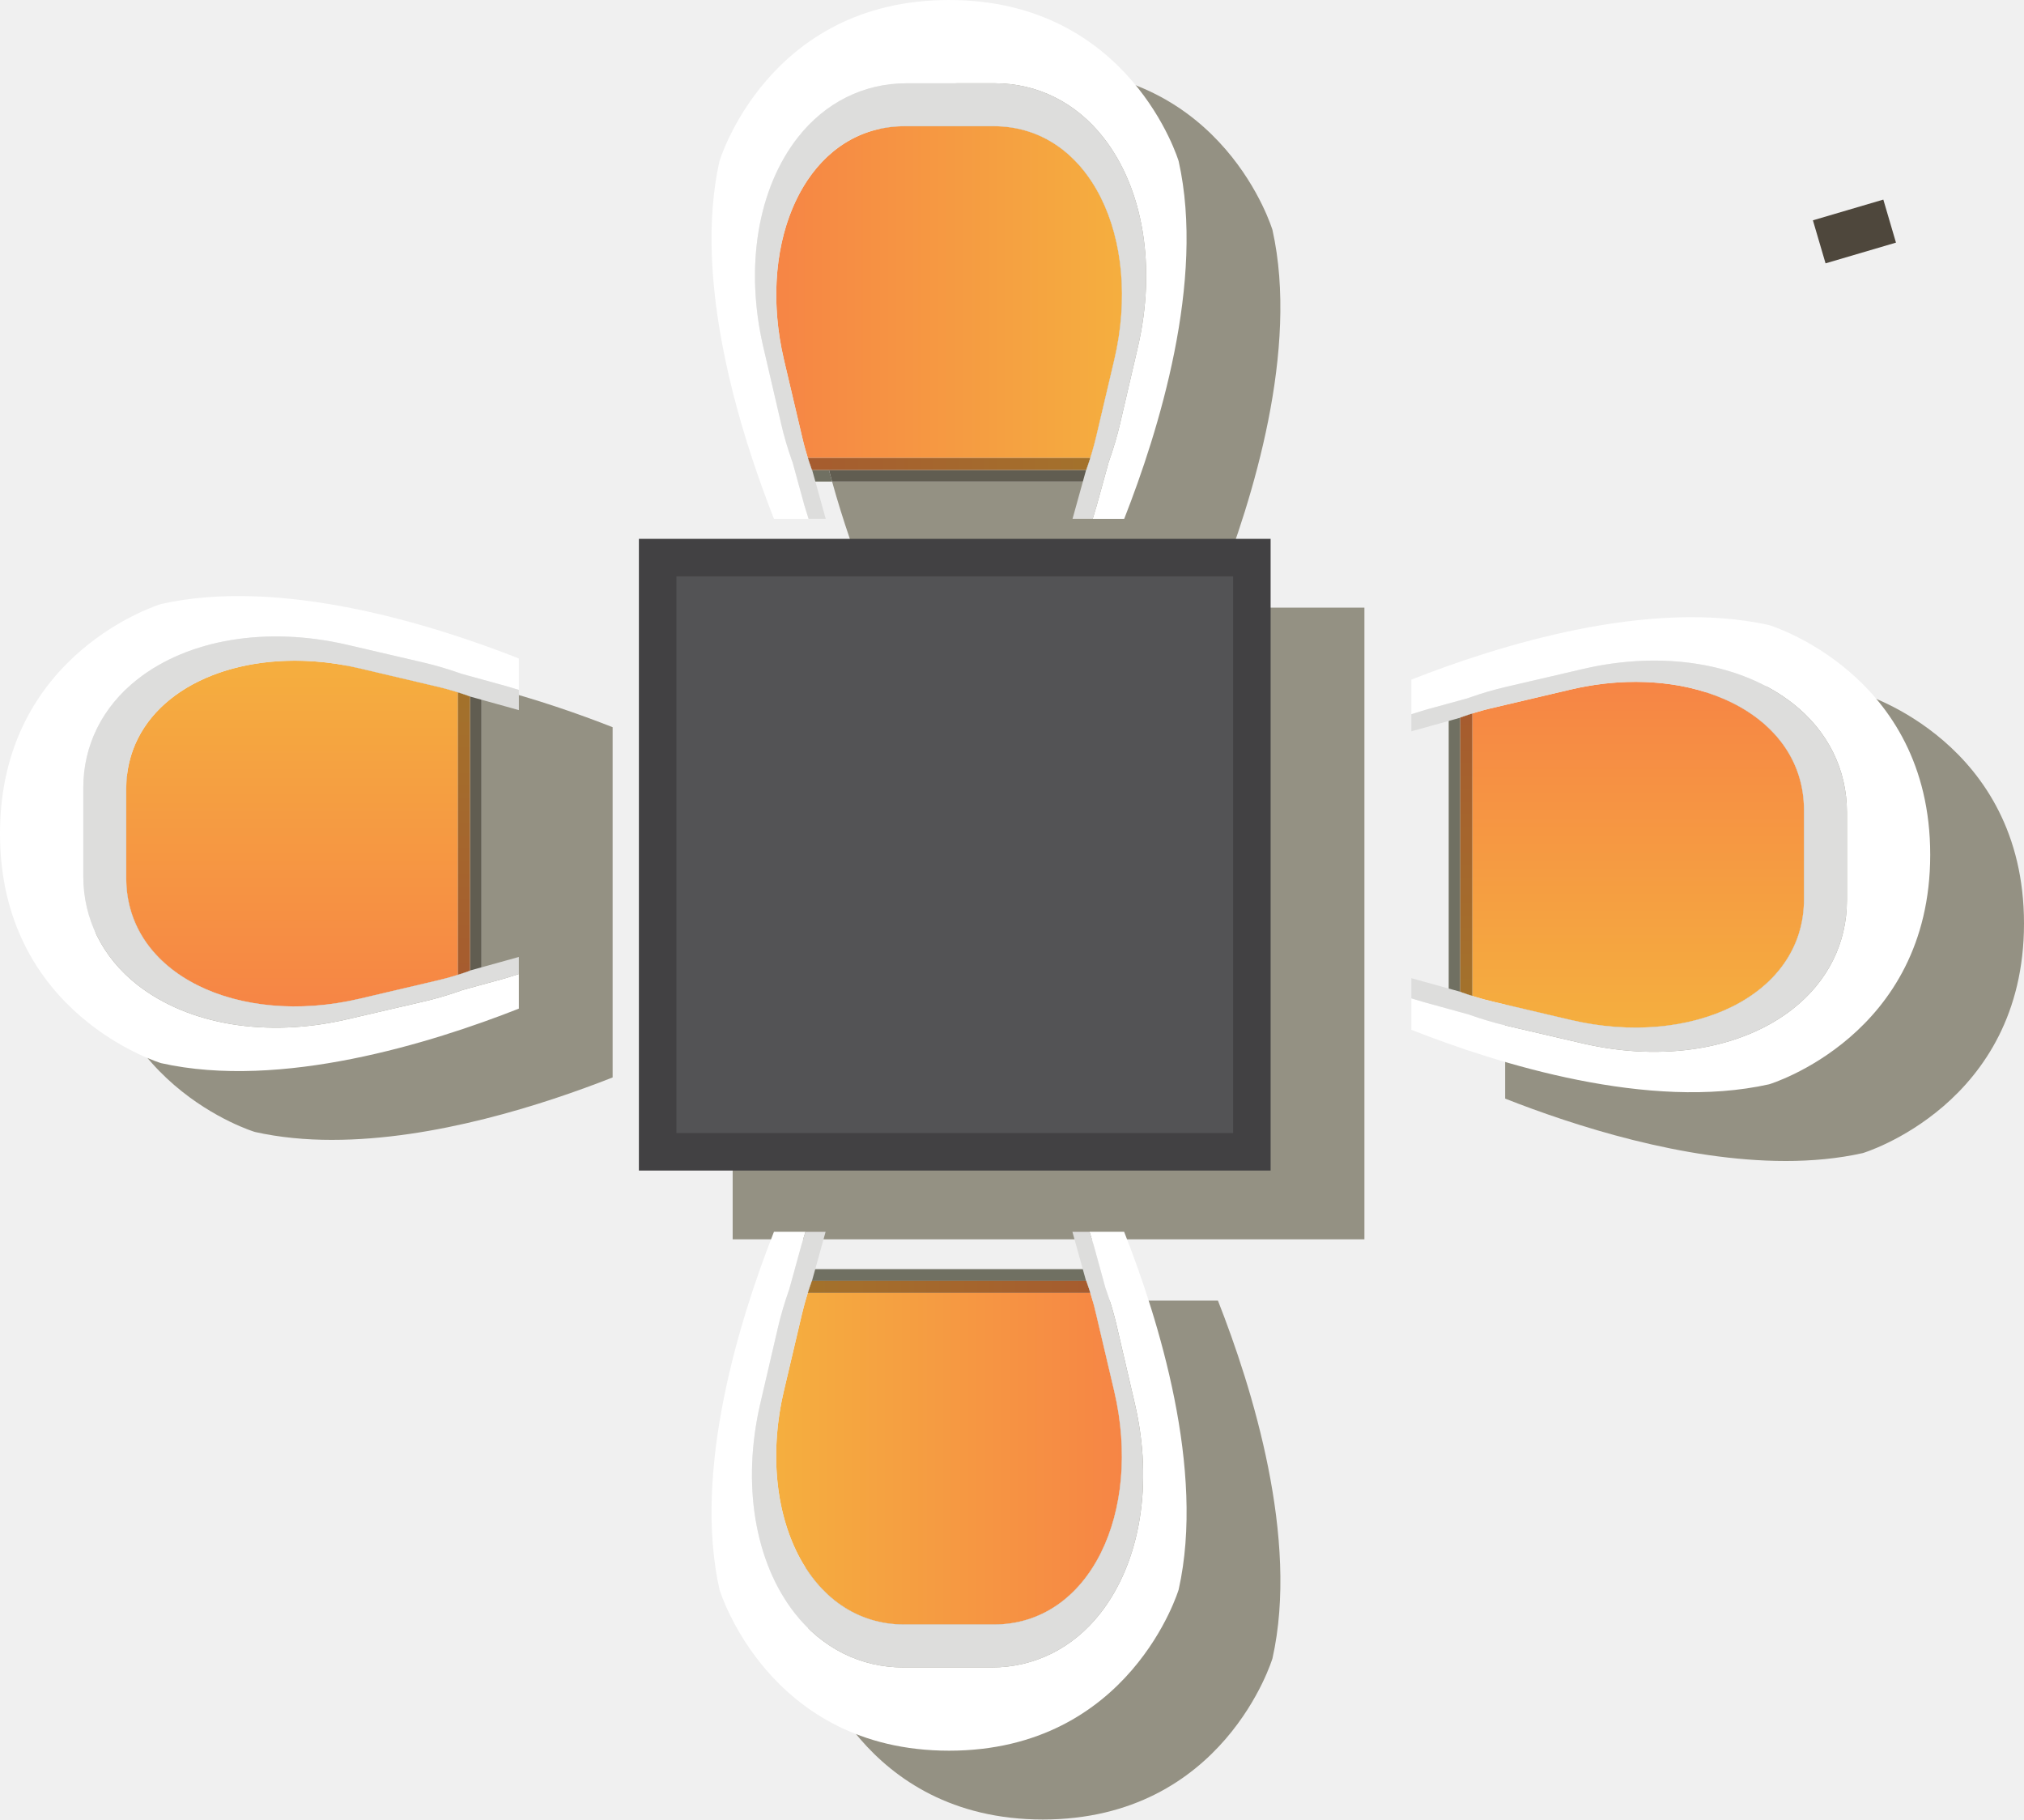
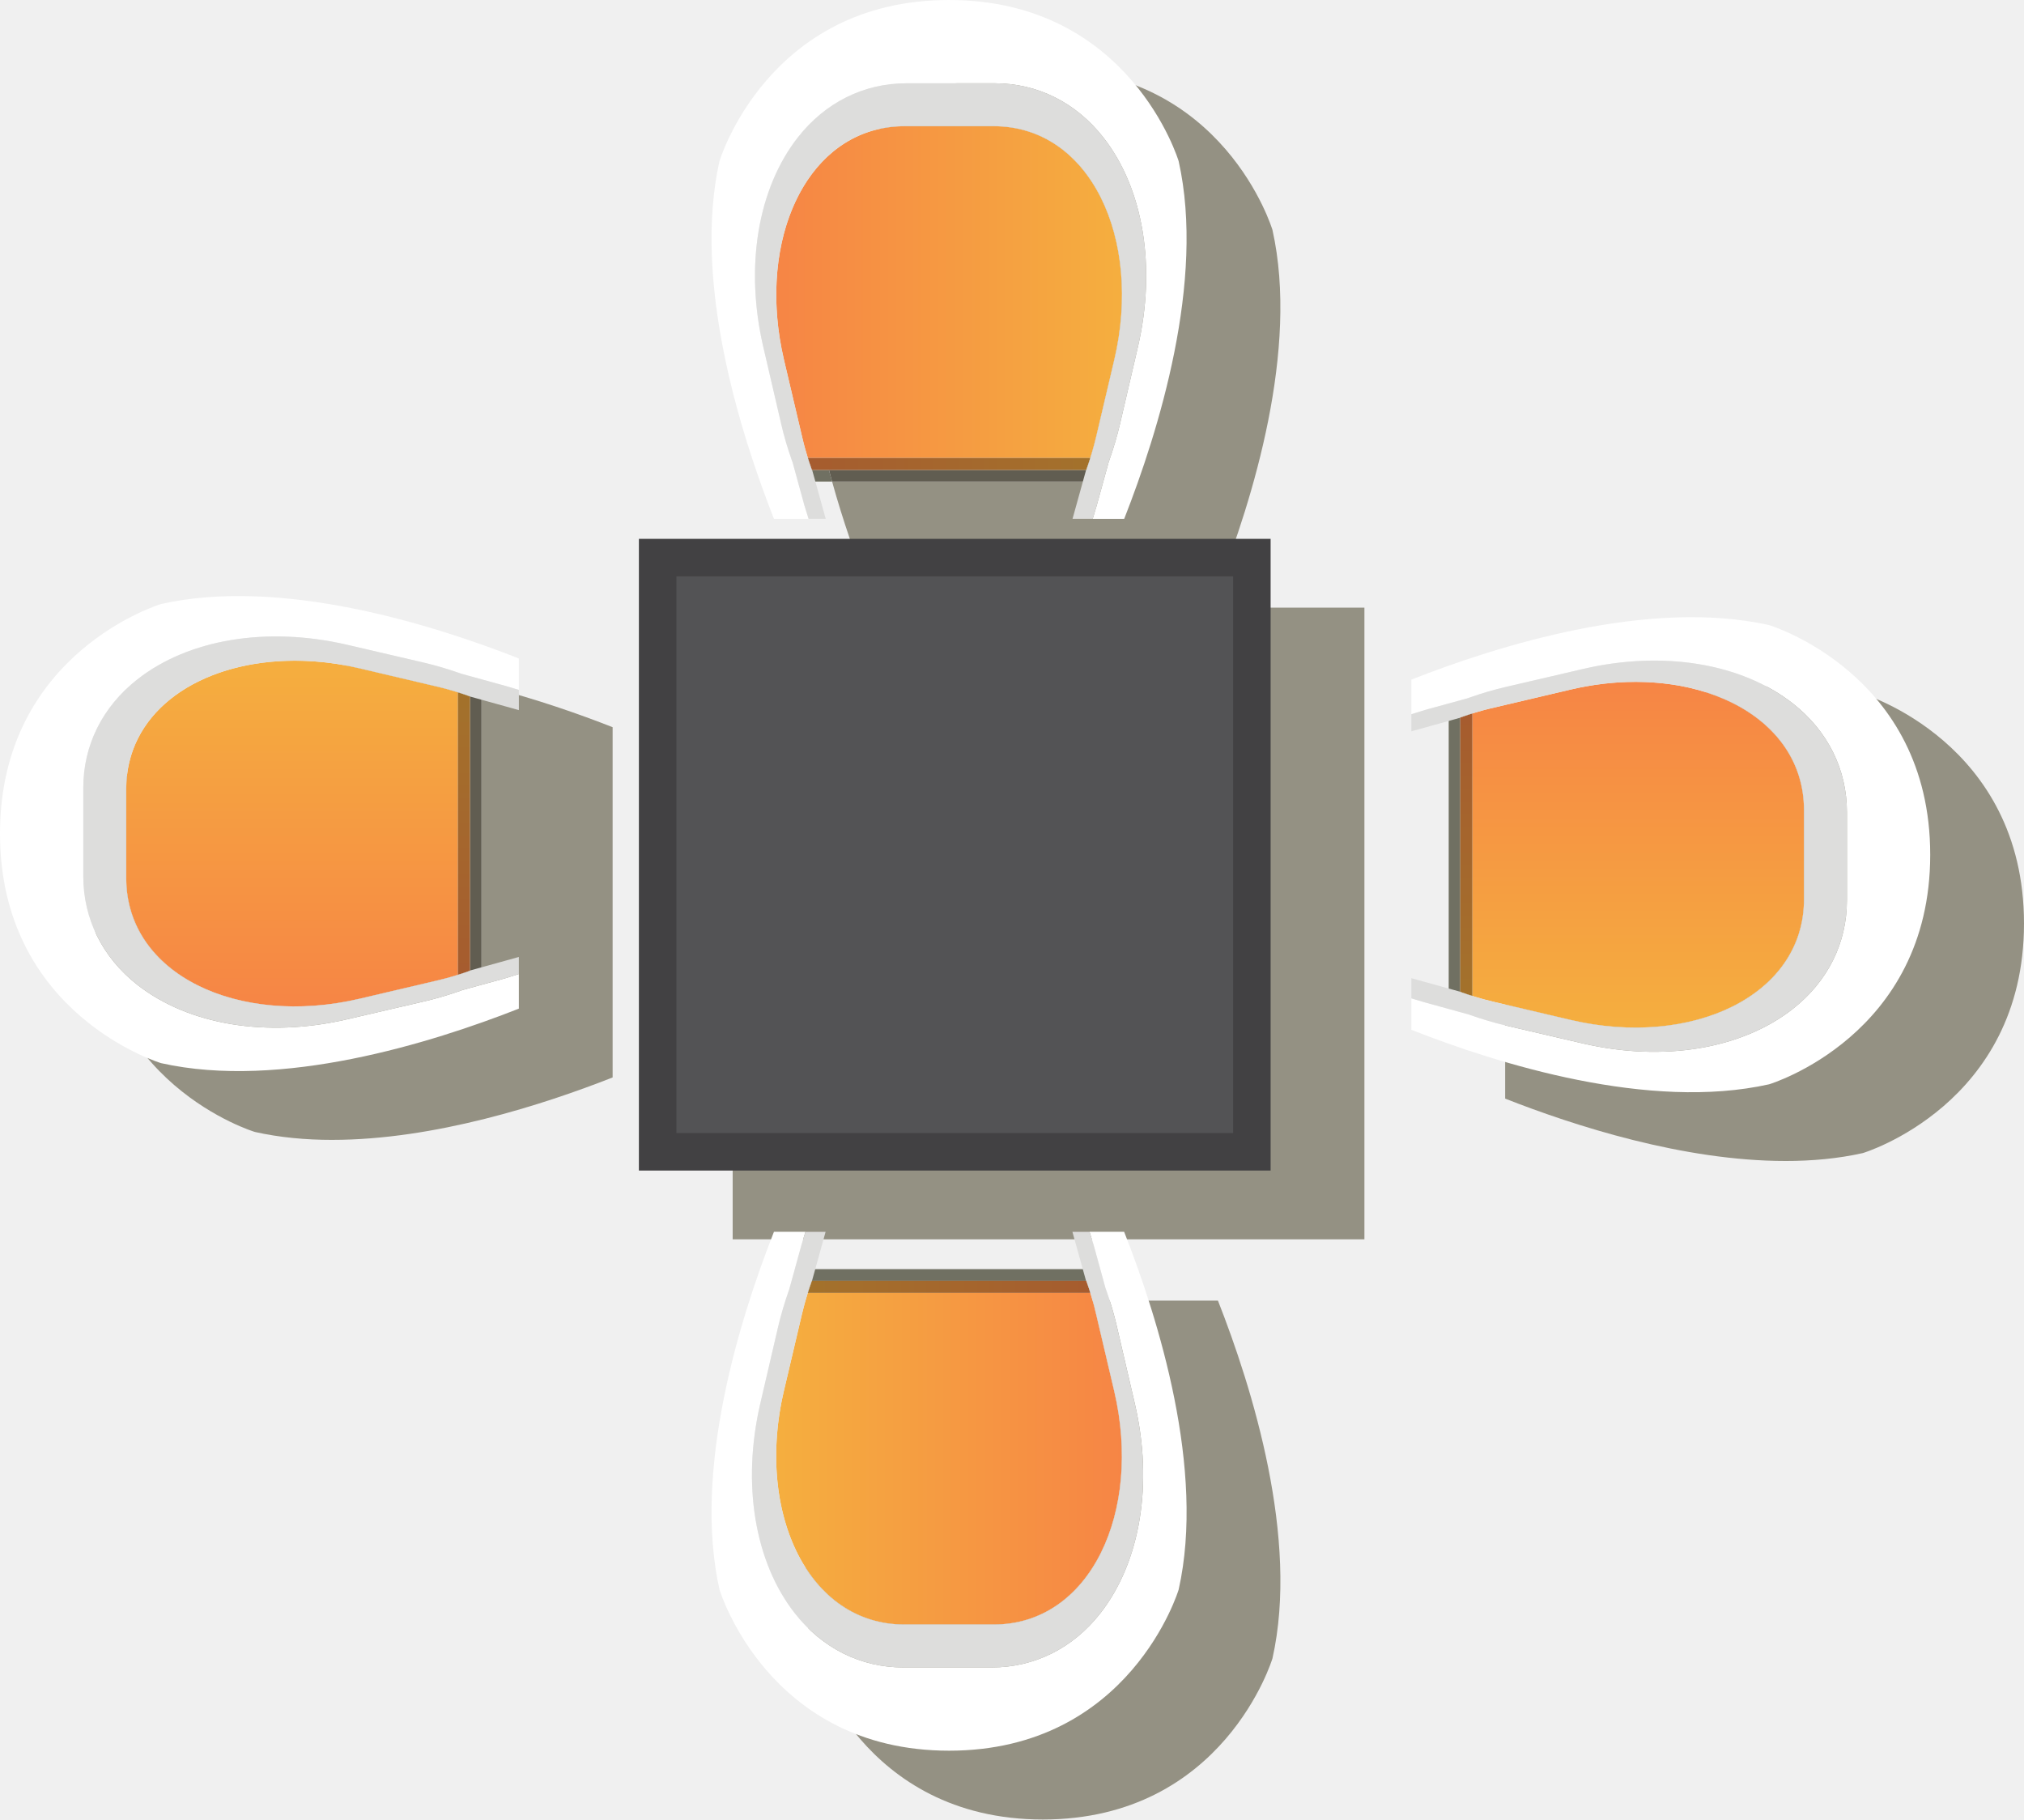
<svg xmlns="http://www.w3.org/2000/svg" width="150.956mm" height="135.702mm" viewBox="0 0 150.956 135.702" version="1.1" id="svg24711">
  <defs id="defs24705">
    <clipPath clipPathUnits="userSpaceOnUse" id="clipPath370">
      <path d="m 344.969,508.039 h -20.356 c -9.726,0 -17.496,5.02 -22.582,12.992 -6.418,10.078 -8.558,24.879 -4.945,40.278 l 4.117,17.511 c 0.399,1.68 0.852,3.321 1.352,4.918 h 64.488 c 0.184,-0.59 0.359,-1.179 0.527,-1.777 0.293,-1.031 0.563,-2.082 0.805,-3.141 l 4.117,-17.511 c 6.473,-27.598 -5.496,-53.27 -27.523,-53.27" id="path368" />
    </clipPath>
    <linearGradient x1="0" y1="0" x2="1" y2="0" gradientUnits="userSpaceOnUse" gradientTransform="matrix(78.9094,0,0,-78.9094,295.336,547.27)" spreadMethod="pad" id="linearGradient378">
      <stop style="stop-opacity:1;stop-color:#f5ae3f" offset="0" id="stop372" />
      <stop style="stop-opacity:1;stop-color:#f5ae3f" offset="0.015" id="stop374" />
      <stop style="stop-opacity:1;stop-color:#f68545" offset="1" id="stop376" />
    </linearGradient>
    <clipPath clipPathUnits="userSpaceOnUse" id="clipPath390">
      <path d="m 367.043,583.738 h -64.488 c 0.293,0.934 0.605,1.852 0.929,2.762 h 0.039 62.536 0.054 c 0.325,-0.91 0.637,-1.828 0.93,-2.762" id="path388" />
    </clipPath>
    <linearGradient x1="0" y1="0" x2="1" y2="0" gradientUnits="userSpaceOnUse" gradientTransform="matrix(78.9094,0,0,-78.9094,295.336,547.27)" spreadMethod="pad" id="linearGradient398">
      <stop style="stop-opacity:1;stop-color:#a3742b" offset="0" id="stop392" />
      <stop style="stop-opacity:1;stop-color:#a3742b" offset="0.015" id="stop394" />
      <stop style="stop-opacity:1;stop-color:#a6592f" offset="1" id="stop396" />
    </linearGradient>
    <clipPath clipPathUnits="userSpaceOnUse" id="clipPath412">
      <path d="m 367.043,774.309 h -64.488 c -0.5,1.601 -0.95,3.242 -1.332,4.921 l -4.118,17.508 c -5.902,25.16 3.528,48.723 21.934,52.684 1.781,0.387 3.645,0.59 5.59,0.59 h 20.355 c 22.012,0 34,-25.672 27.528,-53.274 l -4.121,-17.508 c -0.395,-1.679 -0.848,-3.32 -1.348,-4.921" id="path410" />
    </clipPath>
    <linearGradient x1="0" y1="0" x2="1" y2="0" gradientUnits="userSpaceOnUse" gradientTransform="matrix(-78.9094,0,0,78.9094,374.261,810.78)" spreadMethod="pad" id="linearGradient420">
      <stop style="stop-opacity:1;stop-color:#f5ae3f" offset="0" id="stop414" />
      <stop style="stop-opacity:1;stop-color:#f5ae3f" offset="0.015" id="stop416" />
      <stop style="stop-opacity:1;stop-color:#f68545" offset="1" id="stop418" />
    </linearGradient>
    <clipPath clipPathUnits="userSpaceOnUse" id="clipPath434">
      <path d="m 366.113,771.551 h -62.629 c -0.324,0.898 -0.636,1.828 -0.929,2.758 h 64.488 c -0.297,-0.93 -0.605,-1.86 -0.93,-2.758" id="path432" />
    </clipPath>
    <linearGradient x1="0" y1="0" x2="1" y2="0" gradientUnits="userSpaceOnUse" gradientTransform="matrix(-78.9094,0,0,78.9094,374.261,810.78)" spreadMethod="pad" id="linearGradient442">
      <stop style="stop-opacity:1;stop-color:#a3742b" offset="0" id="stop436" />
      <stop style="stop-opacity:1;stop-color:#a3742b" offset="0.015" id="stop438" />
      <stop style="stop-opacity:1;stop-color:#a6592f" offset="1" id="stop440" />
    </linearGradient>
    <clipPath clipPathUnits="userSpaceOnUse" id="clipPath456">
      <path d="m 491.469,644.281 c -4.774,0 -9.758,0.559 -14.809,1.75 l -14.941,3.508 -2.563,0.609 c -1.683,0.391 -3.324,0.84 -4.922,1.352 v 64.48 c 1.598,0.5 3.239,0.95 4.922,1.329 l 17.504,4.121 c 5.051,1.191 10.043,1.761 14.82,1.761 5.743,0 11.176,-0.82 16.055,-2.371 13.246,-4.199 22.395,-13.761 22.395,-26.91 v -20.359 c 0,-17.981 -17.137,-29.27 -38.461,-29.27" id="path454" />
    </clipPath>
    <linearGradient x1="0" y1="0" x2="1" y2="0" gradientUnits="userSpaceOnUse" gradientTransform="matrix(0,78.9094,78.9094,0,490.699,644.28)" spreadMethod="pad" id="linearGradient464">
      <stop style="stop-opacity:1;stop-color:#f5ae3f" offset="0" id="stop458" />
      <stop style="stop-opacity:1;stop-color:#f5ae3f" offset="0.015" id="stop460" />
      <stop style="stop-opacity:1;stop-color:#f68545" offset="1" id="stop462" />
    </linearGradient>
    <clipPath clipPathUnits="userSpaceOnUse" id="clipPath476">
      <path d="m 454.234,651.5 c -0.933,0.289 -1.855,0.602 -2.765,0.93 v 0.031 62.539 0.051 c 0.91,0.328 1.832,0.64 2.765,0.929 V 651.5" id="path474" />
    </clipPath>
    <linearGradient x1="0" y1="0" x2="1" y2="0" gradientUnits="userSpaceOnUse" gradientTransform="matrix(0,78.9094,78.9094,0,490.699,644.28)" spreadMethod="pad" id="linearGradient484">
      <stop style="stop-opacity:1;stop-color:#a3742b" offset="0" id="stop478" />
      <stop style="stop-opacity:1;stop-color:#a3742b" offset="0.015" id="stop480" />
      <stop style="stop-opacity:1;stop-color:#a6592f" offset="1" id="stop482" />
    </linearGradient>
    <clipPath clipPathUnits="userSpaceOnUse" id="clipPath498">
      <path d="m 185.438,649.109 c -21.321,0 -38.45,11.289 -38.45,29.282 v 20.359 c 0,1.051 0.059,2.082 0.172,3.082 1.848,16.18 18.211,26.188 38.285,26.188 3.575,0 7.266,-0.309 11.012,-0.969 1.262,-0.219 2.527,-0.481 3.801,-0.781 l 17.504,-4.122 c 1.683,-0.386 3.32,-0.839 4.922,-1.347 V 656.32 c -1.602,-0.5 -3.239,-0.949 -4.922,-1.34 l -17.504,-4.109 c -5.055,-1.191 -10.043,-1.762 -14.82,-1.762" id="path496" />
    </clipPath>
    <linearGradient x1="0" y1="0" x2="1" y2="0" gradientUnits="userSpaceOnUse" gradientTransform="matrix(0,-78.9094,-78.9094,0,186.218,728.02)" spreadMethod="pad" id="linearGradient506">
      <stop style="stop-opacity:1;stop-color:#f5ae3f" offset="0" id="stop500" />
      <stop style="stop-opacity:1;stop-color:#f5ae3f" offset="0.015" id="stop502" />
      <stop style="stop-opacity:1;stop-color:#f68545" offset="1" id="stop504" />
    </linearGradient>
    <clipPath clipPathUnits="userSpaceOnUse" id="clipPath518">
      <path d="m 222.684,656.32 v 64.481 c 0.933,-0.289 1.855,-0.602 2.761,-0.93 v -0.031 -62.539 -0.051 c -0.906,-0.328 -1.828,-0.641 -2.761,-0.93" id="path516" />
    </clipPath>
    <linearGradient x1="0" y1="0" x2="1" y2="0" gradientUnits="userSpaceOnUse" gradientTransform="matrix(0,-78.9094,-78.9094,0,186.218,728.02)" spreadMethod="pad" id="linearGradient526">
      <stop style="stop-opacity:1;stop-color:#a3742b" offset="0" id="stop520" />
      <stop style="stop-opacity:1;stop-color:#a3742b" offset="0.015" id="stop522" />
      <stop style="stop-opacity:1;stop-color:#a6592f" offset="1" id="stop524" />
    </linearGradient>
  </defs>
  <g id="layer1" transform="translate(-50.76595,45.92829)">
    <path d="m 128.545,89.774 c -13.519,0 -17.123,-12.018 -17.123,-12.018 -0.483,-2.157 -0.646,-4.448 -0.578,-6.771 1.662,2.605 4.201,4.245 7.379,4.245 h 6.652 c 7.198,0 11.109,-8.389 8.994,-17.407 l -1.345,-5.722 c -0.079,-0.346 -0.167,-0.689 -0.263,-1.026 h 5.487 1.275 2.581 c 2.566,6.519 6.066,17.75 4.067,26.681 0,0 -3.606,12.018 -17.124,12.018" style="fill:#949183;fill-opacity:1;fill-rule:nonzero;stroke:none;stroke-width:0.327" id="path26" />
    <path d="m 141.607,-2.1 h -26.12 c -0.863,-2.196 -1.832,-4.921 -2.662,-7.914 h 19.745 v -1.764 h -0.483 c 0.163,-0.523 0.311,-1.059 0.44,-1.608 l 1.347,-5.721 c 2.115,-9.019 -1.802,-17.408 -8.995,-17.408 h -6.651 c -0.636,0 -1.245,0.066 -1.827,0.193 2.646,-2.414 6.544,-4.476 12.144,-4.476 13.519,0 17.124,12.015 17.124,12.015 1.999,8.934 -1.499,20.165 -4.063,26.684" style="fill:#949183;fill-opacity:1;fill-rule:nonzero;stroke:none;stroke-width:0.327" id="path28" />
    <path d="m 183.928,40.66 c -7.601,0 -15.734,-2.617 -20.904,-4.652 V 33.662 32.152 28.993 l 4.882,1.146 c 1.65,0.389 3.279,0.572 4.839,0.572 6.968,0 12.568,-3.689 12.568,-9.564 v -6.653 c 0,-4.297 -2.99,-7.421 -7.318,-8.793 1.975,-0.294 3.972,-0.471 5.935,-0.471 1.982,0 3.928,0.18 5.775,0.592 0,0 12.017,3.607 12.017,17.126 0,13.517 -12.017,17.122 -12.017,17.122 -1.847,0.415 -3.793,0.591 -5.777,0.591" style="fill:#949183;fill-opacity:1;fill-rule:nonzero;stroke:none;stroke-width:0.327" id="path30" />
    <path d="m 75.551,39.087 c -1.981,0 -3.927,-0.177 -5.775,-0.592 0,0 -12.017,-3.603 -12.017,-17.122 0,-3.951 1.026,-7.055 2.478,-9.467 -0.037,0.327 -0.056,0.664 -0.056,1.007 v 6.653 c 0,5.879 5.597,9.568 12.564,9.568 1.561,0 3.191,-0.187 4.843,-0.576 l 5.72,-1.343 c 0.55,-0.128 1.085,-0.274 1.608,-0.438 v 0.68 h 1.764 V 5.223 H 84.915 V 5.707 C 84.392,5.541 83.857,5.393 83.307,5.267 L 77.587,3.92 C 77.171,3.822 76.758,3.736 76.345,3.664 83.714,3.834 91.467,6.348 96.458,8.308 v 2.35 1.506 18.406 1.278 2.582 c -5.169,2.034 -13.306,4.656 -20.907,4.656" style="fill:#949183;fill-opacity:1;fill-rule:nonzero;stroke:none;stroke-width:0.327" id="path32" />
    <path d="m 105.411,46.504 h 47.117 V -0.609 h -47.117 z" style="fill:#949183;fill-opacity:1;fill-rule:nonzero;stroke:none;stroke-width:0.327" id="path34" />
    <g id="g364" transform="matrix(0.3267648,0,0,-0.3267648,12.15019,241.2392)">
      <g id="g366" clip-path="url(#clipPath370)">
        <path d="m 344.969,508.039 h -20.356 c -9.726,0 -17.496,5.02 -22.582,12.992 -6.418,10.078 -8.558,24.879 -4.945,40.278 l 4.117,17.511 c 0.399,1.68 0.852,3.321 1.352,4.918 h 64.488 c 0.184,-0.59 0.359,-1.179 0.527,-1.777 0.293,-1.031 0.563,-2.082 0.805,-3.141 l 4.117,-17.511 c 6.473,-27.598 -5.496,-53.27 -27.523,-53.27" style="fill:url(#linearGradient378);fill-opacity:1;fill-rule:nonzero;stroke:none" id="path380" />
      </g>
    </g>
    <path d="m 132.765,50.494 h -0.678 c -0.096,-0.305 -0.198,-0.605 -0.304,-0.903 h -0.018 -20.435 -0.013 c -0.106,0.297 -0.208,0.597 -0.304,0.903 h -0.484 v -1.766 h 22.234 v 1.766" style="fill:#707062;fill-opacity:1;fill-rule:nonzero;stroke:none;stroke-width:0.327" id="path382" />
    <g id="g384" transform="matrix(0.3267648,0,0,-0.3267648,12.15019,241.2392)">
      <g id="g386" clip-path="url(#clipPath390)">
        <path d="m 367.043,583.738 h -64.488 c 0.293,0.934 0.605,1.852 0.929,2.762 h 0.039 62.536 0.054 c 0.325,-0.91 0.637,-1.828 0.93,-2.762" style="fill:url(#linearGradient398);fill-opacity:1;fill-rule:nonzero;stroke:none" id="path400" />
      </g>
    </g>
    <path d="m 132.342,46.955 0.877,3.196 0.06,0.159 c 0.331,0.938 0.589,1.827 0.793,2.716 l 1.334,5.737 c 1.389,5.966 0.421,11.812 -2.583,15.643 -2.037,2.594 -4.909,4.026 -8.087,4.026 H 118.138 c -3.178,0 -6.045,-1.432 -8.087,-4.034 -3.005,-3.823 -3.966,-9.672 -2.583,-15.639 l 1.334,-5.734 c 0.211,-0.896 0.481,-1.808 0.799,-2.716 l 0.029,-0.078 0.901,-3.268 0.307,-1.02 h -2.349 c -2.564,6.519 -6.061,17.75 -4.061,26.68 0,0 3.605,12.019 17.124,12.019 13.519,0 17.123,-12.019 17.123,-12.019 1.999,-8.93 -1.5,-20.161 -4.067,-26.68 h -2.581 l 0.315,1.01" style="fill:#ffffff;fill-opacity:1;fill-rule:nonzero;stroke:none;stroke-width:0.327" id="path402" />
    <path d="m 110.531,46.965 -0.901,3.268 -0.029,0.078 c -0.318,0.909 -0.589,1.82 -0.799,2.716 l -1.334,5.734 c -1.382,5.967 -0.421,11.816 2.583,15.639 2.042,2.601 4.909,4.034 8.087,4.034 h 6.597 c 3.178,0 6.05,-1.432 8.087,-4.026 3.005,-3.83 3.972,-9.676 2.583,-15.643 l -1.334,-5.737 c -0.204,-0.89 -0.462,-1.778 -0.793,-2.716 l -0.06,-0.159 -0.877,-3.196 -0.315,-1.01 h -1.275 l 1.014,3.647 h 0.018 c 0.289,0.804 0.541,1.64 0.739,2.51 l 1.345,5.722 c 2.115,9.018 -1.796,17.407 -8.994,17.407 h -6.652 c -7.192,0 -11.11,-8.389 -8.995,-17.407 l 1.345,-5.722 c 0.204,-0.869 0.457,-1.705 0.745,-2.51 h 0.013 l 1.012,-3.647 h -1.506 l -0.307,1.02" style="fill:#dddddc;fill-opacity:1;fill-rule:nonzero;stroke:none;stroke-width:0.327" id="path404" />
    <g id="g406" transform="matrix(0.3267648,0,0,-0.3267648,12.15019,241.2392)">
      <g id="g408" clip-path="url(#clipPath412)">
        <path d="m 367.043,774.309 h -64.488 c -0.5,1.601 -0.95,3.242 -1.332,4.921 l -4.118,17.508 c -5.902,25.16 3.528,48.723 21.934,52.684 1.781,0.387 3.645,0.59 5.59,0.59 h 20.355 c 22.012,0 34,-25.672 27.528,-53.274 l -4.121,-17.508 c -0.395,-1.679 -0.848,-3.32 -1.348,-4.921" style="fill:url(#linearGradient420);fill-opacity:1;fill-rule:nonzero;stroke:none" id="path422" />
      </g>
    </g>
    <path d="m 112.824,-10.014 h -2.488 v -1.764 h 0.678 c 0.096,0.304 0.198,0.608 0.304,0.901 h 0.018 1.256 c 0.076,0.291 0.154,0.578 0.232,0.863" style="fill:#707062;fill-opacity:1;fill-rule:nonzero;stroke:none;stroke-width:0.327" id="path424" />
    <path d="m 132.57,-10.014 h -19.745 c -0.078,-0.285 -0.156,-0.572 -0.232,-0.863 h 19.178 0.013 c 0.106,-0.293 0.207,-0.597 0.304,-0.901 h 0.483 v 1.764" style="fill:#615d51;fill-opacity:1;fill-rule:nonzero;stroke:none;stroke-width:0.327" id="path426" />
    <g id="g428" transform="matrix(0.3267648,0,0,-0.3267648,12.15019,241.2392)">
      <g id="g430" clip-path="url(#clipPath434)">
        <path d="m 366.113,771.551 h -62.629 c -0.324,0.898 -0.636,1.828 -0.929,2.758 h 64.488 c -0.297,-0.93 -0.605,-1.86 -0.93,-2.758" style="fill:url(#linearGradient442);fill-opacity:1;fill-rule:nonzero;stroke:none" id="path444" />
      </g>
    </g>
    <path d="m 110.759,-8.236 -0.877,-3.2 -0.06,-0.159 c -0.33,-0.938 -0.589,-1.827 -0.794,-2.715 l -1.334,-5.739 c -1.388,-5.966 -0.42,-11.812 2.585,-15.641 2.036,-2.595 4.908,-4.026 8.086,-4.026 h 6.598 c 3.178,0 6.044,1.431 8.087,4.032 3.004,3.823 3.966,9.676 2.583,15.639 l -1.334,5.735 c -0.21,0.895 -0.481,1.806 -0.799,2.715 l -0.031,0.078 -0.901,3.268 -0.305,1.02 h 2.348 c 2.563,-6.519 6.061,-17.75 4.062,-26.68 0,0 -3.605,-12.019 -17.124,-12.019 -13.519,0 -17.123,12.019 -17.123,12.019 -2,8.93 1.5,20.161 4.065,26.68 h 2.581 l -0.314,-1.006" style="fill:#ffffff;fill-opacity:1;fill-rule:nonzero;stroke:none;stroke-width:0.327" id="path446" />
    <path d="m 132.57,-8.25 0.901,-3.268 0.031,-0.078 c 0.318,-0.909 0.589,-1.82 0.799,-2.715 l 1.334,-5.735 c 1.383,-5.963 0.42,-11.816 -2.583,-15.639 -2.044,-2.601 -4.909,-4.032 -8.087,-4.032 h -6.598 c -3.178,0 -6.05,1.431 -8.086,4.026 -3.005,3.829 -3.972,9.675 -2.585,15.641 l 1.334,5.739 c 0.204,0.888 0.463,1.777 0.794,2.715 l 0.06,0.159 0.877,3.2 0.314,1.006 h 1.277 l -1.014,-3.647 h -0.018 c -0.288,-0.804 -0.541,-1.64 -0.739,-2.509 l -1.347,-5.721 c -2.114,-9.019 1.797,-17.408 8.995,-17.408 h 6.651 c 7.191,0 11.11,8.389 8.995,17.408 l -1.347,5.721 c -0.204,0.869 -0.457,1.705 -0.744,2.509 h -0.013 l -1.013,3.647 h 1.507 l 0.305,-1.02" style="fill:#dddddc;fill-opacity:1;fill-rule:nonzero;stroke:none;stroke-width:0.327" id="path448" />
    <g id="g450" transform="matrix(0.3267648,0,0,-0.3267648,12.15019,241.2392)">
      <g id="g452" clip-path="url(#clipPath456)">
        <path d="m 491.469,644.281 c -4.774,0 -9.758,0.559 -14.809,1.75 l -14.941,3.508 -2.563,0.609 c -1.683,0.391 -3.324,0.84 -4.922,1.352 v 64.48 c 1.598,0.5 3.239,0.95 4.922,1.329 l 17.504,4.121 c 5.051,1.191 10.043,1.761 14.82,1.761 5.743,0 11.176,-0.82 16.055,-2.371 13.246,-4.199 22.395,-13.761 22.395,-26.91 v -20.359 c 0,-17.981 -17.137,-29.27 -38.461,-29.27" style="fill:url(#linearGradient464);fill-opacity:1;fill-rule:nonzero;stroke:none" id="path466" />
      </g>
    </g>
    <path d="m 160.578,28.835 h -1.764 V 6.603 h 1.764 V 7.282 c -0.305,0.094 -0.606,0.196 -0.904,0.304 v 0.017 20.436 0.01 c 0.297,0.107 0.599,0.209 0.904,0.304 v 0.484" style="fill:#707062;fill-opacity:1;fill-rule:nonzero;stroke:none;stroke-width:0.327" id="path468" />
    <g id="g470" transform="matrix(0.3267648,0,0,-0.3267648,12.15019,241.2392)">
      <g id="g472" clip-path="url(#clipPath476)">
        <path d="m 454.234,651.5 c -0.933,0.289 -1.855,0.602 -2.765,0.93 v 0.031 62.539 0.051 c 0.91,0.328 1.832,0.64 2.765,0.929 V 651.5" style="fill:url(#linearGradient484);fill-opacity:1;fill-rule:nonzero;stroke:none" id="path486" />
      </g>
    </g>
    <path d="m 157.037,7.027 3.196,-0.878 0.162,-0.059 c 0.937,-0.331 1.827,-0.589 2.716,-0.794 l 5.738,-1.334 c 5.966,-1.389 11.812,-0.421 15.64,2.585 2.596,2.036 4.026,4.908 4.026,8.087 v 6.594 c 0,3.18 -1.43,6.045 -4.032,8.087 -3.822,3.006 -9.673,3.967 -15.64,2.585 l -5.731,-1.333 c -0.896,-0.209 -1.809,-0.481 -2.716,-0.802 l -0.078,-0.029 -3.269,-0.901 -1.02,-0.304 v 2.346 c 6.519,2.564 17.75,6.062 26.682,4.064 0,0 12.016,-3.607 12.016,-17.124 0,-13.519 -12.016,-17.123 -12.016,-17.123 C 173.779,-1.306 162.548,2.194 156.029,4.76 V 7.341 l 1.008,-0.314" style="fill:#ffffff;fill-opacity:1;fill-rule:nonzero;stroke:none;stroke-width:0.327" id="path488" />
    <path d="m 157.049,28.835 3.269,0.901 0.078,0.029 c 0.907,0.321 1.82,0.592 2.716,0.802 l 5.731,1.333 c 5.967,1.383 11.818,0.421 15.64,-2.585 2.602,-2.042 4.032,-4.908 4.032,-8.087 v -6.594 c 0,-3.18 -1.43,-6.052 -4.026,-8.087 -3.828,-3.006 -9.674,-3.974 -15.64,-2.585 l -5.738,1.334 c -0.889,0.206 -1.779,0.463 -2.716,0.794 l -0.162,0.059 -3.196,0.878 -1.008,0.314 v 1.275 l 3.645,-1.014 v -0.017 c 0.805,-0.291 1.64,-0.542 2.512,-0.738 l 5.72,-1.347 c 9.019,-2.117 17.407,1.794 17.407,8.993 v 6.653 c 0,7.193 -8.387,11.11 -17.407,8.993 l -5.72,-1.345 c -0.872,-0.203 -1.706,-0.455 -2.512,-0.746 v -0.01 l -3.645,-1.012 v 1.506 l 1.02,0.304" style="fill:#dddddc;fill-opacity:1;fill-rule:nonzero;stroke:none;stroke-width:0.327" id="path490" />
    <g id="g492" transform="matrix(0.3267648,0,0,-0.3267648,12.15019,241.2392)">
      <g id="g494" clip-path="url(#clipPath498)">
        <path d="m 185.438,649.109 c -21.321,0 -38.45,11.289 -38.45,29.282 v 20.359 c 0,1.051 0.059,2.082 0.172,3.082 1.848,16.18 18.211,26.188 38.285,26.188 3.575,0 7.266,-0.309 11.012,-0.969 1.262,-0.219 2.527,-0.481 3.801,-0.781 l 17.504,-4.122 c 1.683,-0.386 3.32,-0.839 4.922,-1.347 V 656.32 c -1.602,-0.5 -3.239,-0.949 -4.922,-1.34 l -17.504,-4.109 c -5.055,-1.191 -10.043,-1.762 -14.82,-1.762" style="fill:url(#linearGradient506);fill-opacity:1;fill-rule:nonzero;stroke:none" id="path508" />
      </g>
    </g>
    <path d="m 86.679,27.457 h -1.764 v -0.68 c 0.305,-0.094 0.606,-0.197 0.902,-0.304 V 26.456 6.021 6.011 C 85.522,5.903 85.22,5.801 84.915,5.707 V 5.223 h 1.764 V 27.457" style="fill:#615d51;fill-opacity:1;fill-rule:nonzero;stroke:none;stroke-width:0.327" id="path510" />
    <g id="g512" transform="matrix(0.3267648,0,0,-0.3267648,12.15019,241.2392)">
      <g id="g514" clip-path="url(#clipPath518)">
        <path d="m 222.684,656.32 v 64.481 c 0.933,-0.289 1.855,-0.602 2.761,-0.93 v -0.031 -62.539 -0.051 c -0.906,-0.328 -1.828,-0.641 -2.761,-0.93" style="fill:url(#linearGradient526);fill-opacity:1;fill-rule:nonzero;stroke:none" id="path528" />
      </g>
    </g>
    <path d="m 88.456,27.032 -3.196,0.878 -0.162,0.059 c -0.938,0.331 -1.827,0.588 -2.716,0.795 l -5.738,1.333 C 70.677,31.486 64.831,30.518 61.004,27.516 58.408,25.476 56.978,22.604 56.978,19.428 v -6.598 c 0,-3.179 1.43,-6.045 4.031,-8.087 3.822,-3.006 9.674,-3.967 15.64,-2.585 l 5.732,1.334 c 0.895,0.212 1.809,0.48 2.716,0.8 l 0.078,0.029 3.269,0.901 1.02,0.304 V 3.181 c -6.519,-2.564 -17.75,-6.062 -26.682,-4.062 0,0 -12.016,3.605 -12.016,17.123 0,13.518 12.016,17.122 12.016,17.122 8.932,2 20.164,-1.5 26.682,-4.066 v -2.581 l -1.008,0.314" style="fill:#ffffff;fill-opacity:1;fill-rule:nonzero;stroke:none;stroke-width:0.327" id="path530" />
    <path d="M 88.445,5.223 85.176,4.322 85.098,4.293 C 84.19,3.972 83.276,3.704 82.382,3.492 L 76.649,2.158 C 70.683,0.776 64.831,1.737 61.009,4.743 58.408,6.785 56.978,9.651 56.978,12.831 v 6.598 c 0,3.176 1.43,6.048 4.026,8.087 3.827,3.002 9.673,3.97 15.64,2.581 l 5.738,-1.333 c 0.889,-0.207 1.778,-0.465 2.716,-0.795 l 0.162,-0.059 3.196,-0.878 1.008,-0.314 V 25.444 L 85.818,26.456 v 0.017 c -0.804,0.291 -1.639,0.542 -2.511,0.742 l -5.72,1.343 C 68.568,30.675 60.181,26.764 60.181,19.565 v -6.653 c 0,-7.193 8.387,-11.106 17.407,-8.993 l 5.72,1.347 c 0.872,0.202 1.706,0.453 2.511,0.744 v 0.01 l 3.647,1.014 V 5.527 L 88.445,5.223" style="fill:#dddddc;fill-opacity:1;fill-rule:nonzero;stroke:none;stroke-width:0.327" id="path532" />
    <path d="M 98.417,41.374 V -5.74 h 47.115 V 41.374 H 98.417" style="fill:#424143;fill-opacity:1;fill-rule:nonzero;stroke:none;stroke-width:0.327" id="path534" />
    <path d="M 142.735,38.576 H 101.215 V -2.942 h 41.52 V 38.576" style="fill:#535355;fill-opacity:1;fill-rule:nonzero;stroke:none;stroke-width:0.327" id="path536" />
-     <path d="m 191.23,-31.042 0.943,3.209 -5.252,1.546 -0.943,-3.209 5.252,-1.546" style="fill:#4e473c;fill-opacity:1;fill-rule:nonzero;stroke:none;stroke-width:0.327" id="path756" />
  </g>
</svg>
